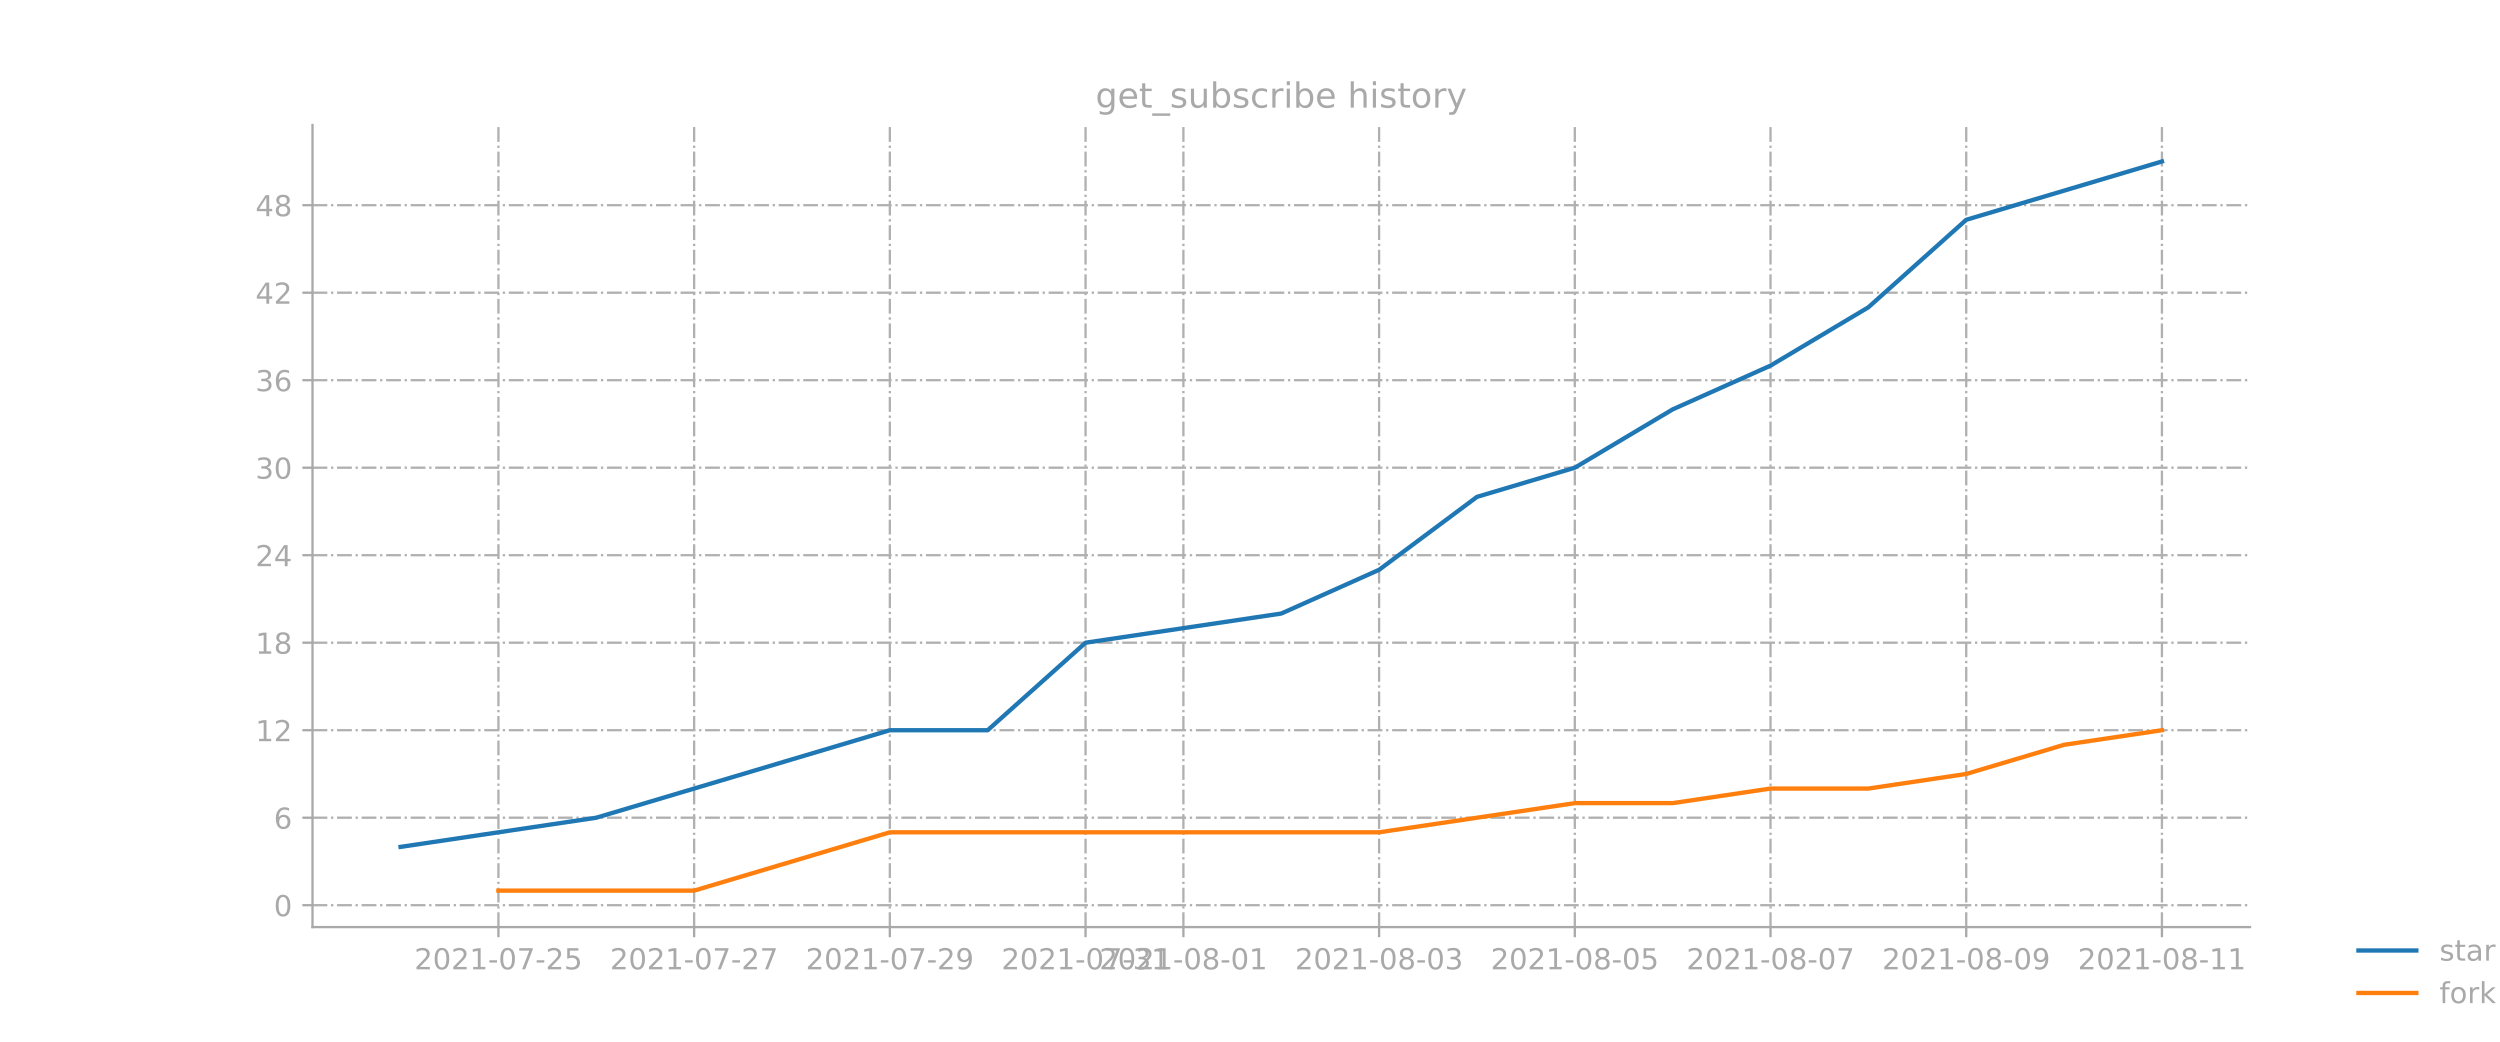
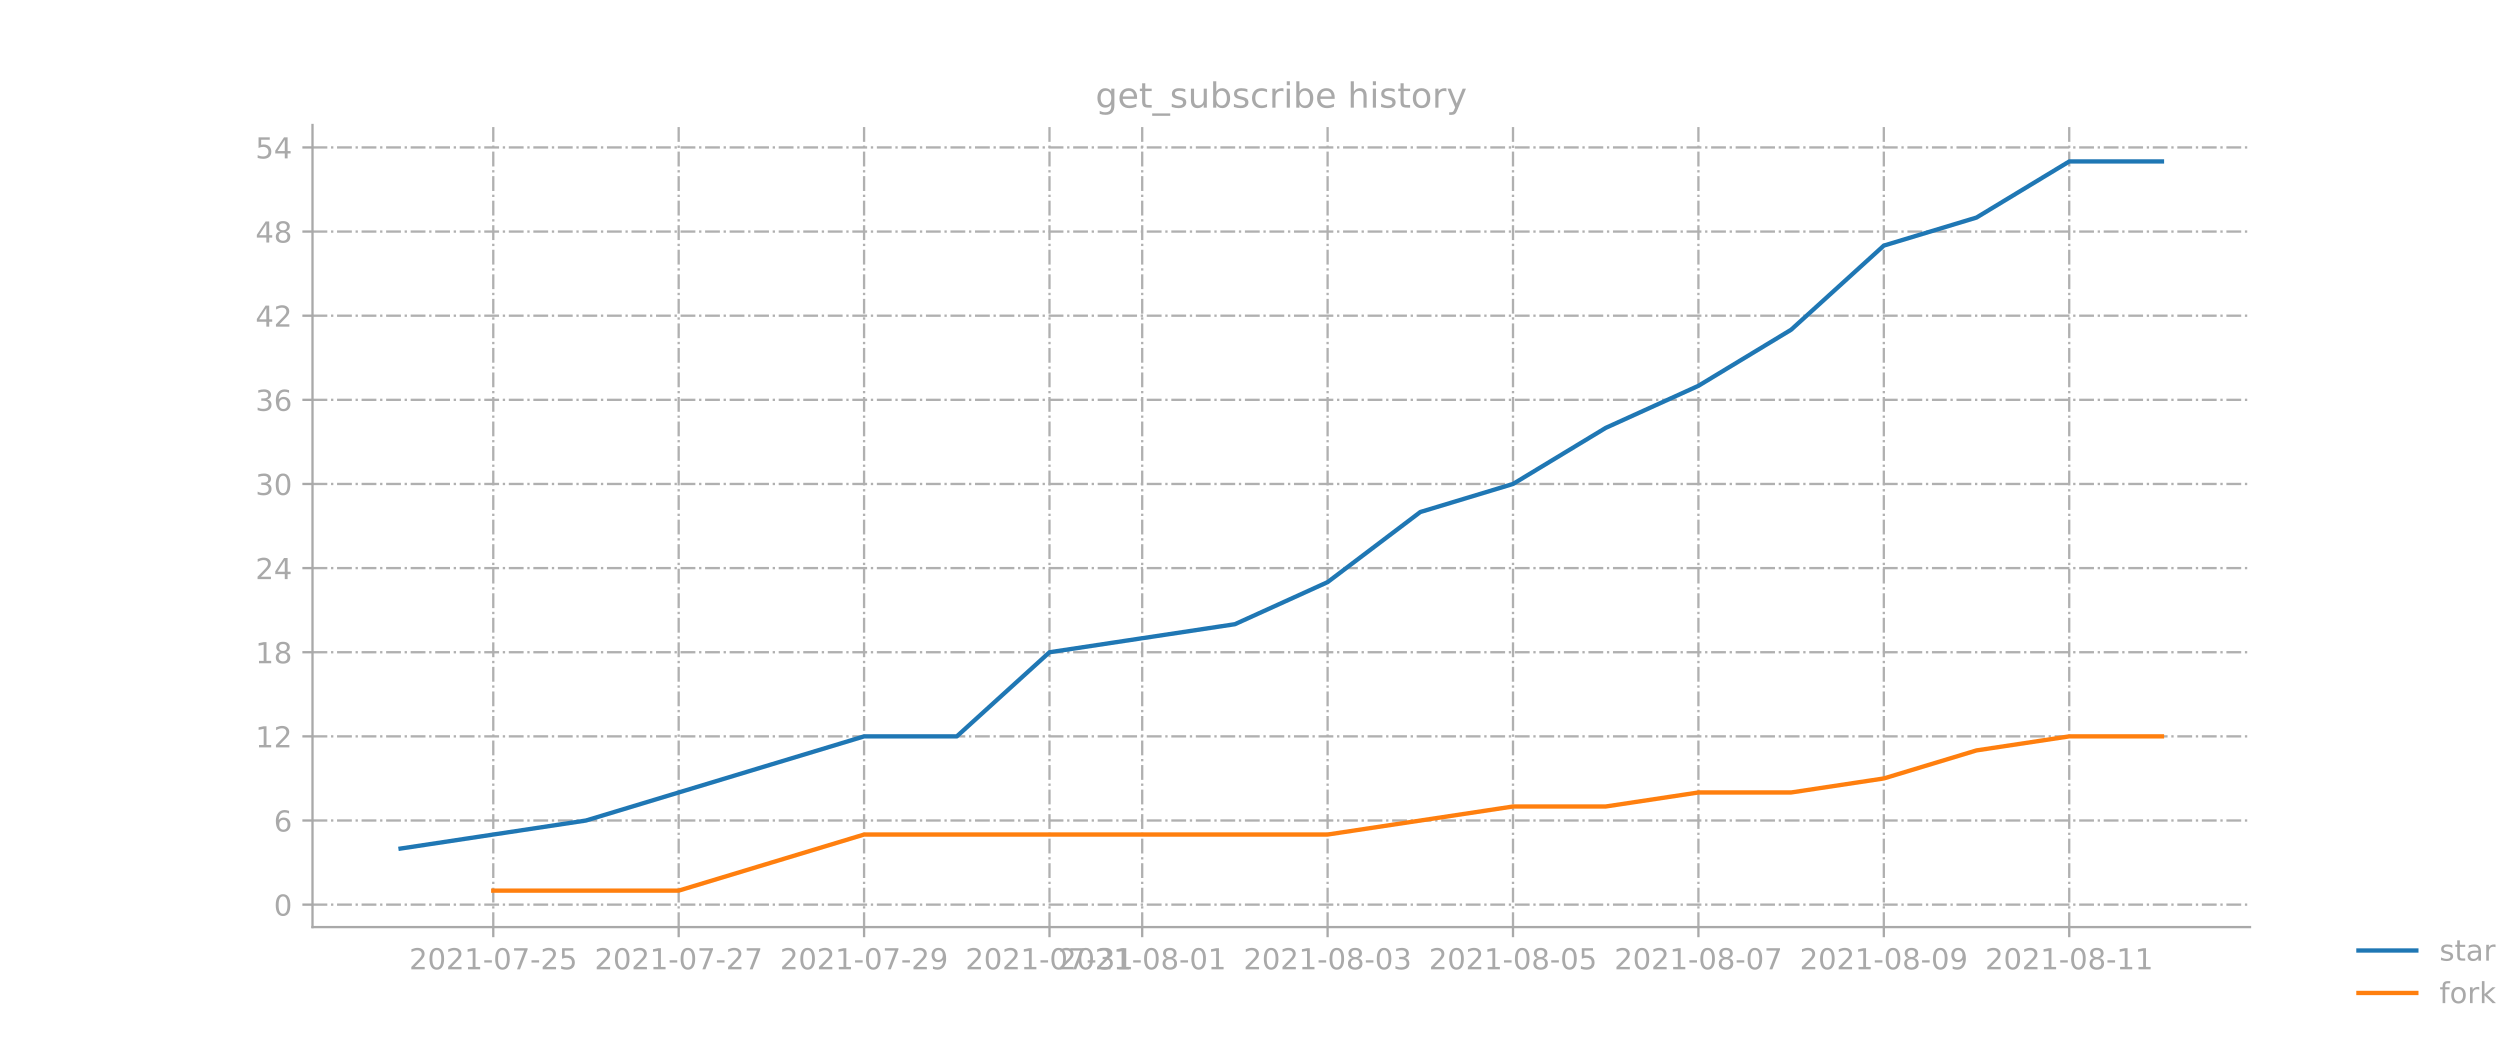
<svg xmlns="http://www.w3.org/2000/svg" xmlns:xlink="http://www.w3.org/1999/xlink" height="360pt" version="1.1" viewBox="0 0 864 360" width="864pt">
  <defs>
    <style type="text/css">*{stroke-linecap:butt;stroke-linejoin:round;}</style>
  </defs>
  <g id="figure_1">
    <g id="patch_1">
      <path d="M 0 360  L 864 360  L 864 0  L 0 0  z " style="fill:none;opacity:0;" />
    </g>
    <g id="axes_1">
      <g id="patch_2">
        <path d="M 108 320.4  L 777.6 320.4  L 777.6 43.2  L 108 43.2  z " style="fill:none;opacity:0;" />
      </g>
      <g id="matplotlib.axis_1">
        <g id="xtick_1">
          <g id="line2d_1">
-             <path clip-path="url(#p1ab8860527)" d="M 172.255 320.4  L 172.255 43.2  " style="fill:none;stroke:#b0b0b0;stroke-dasharray:5.12,1.28,0.8,1.28;stroke-dashoffset:0;stroke-width:0.8;" />
+             <path clip-path="url(#p3358a2f4cb)" d="M 170.475 320.4  L 170.475 43.2  " style="fill:none;stroke:#b0b0b0;stroke-dasharray:5.12,1.28,0.8,1.28;stroke-dashoffset:0;stroke-width:0.8;" />
          </g>
          <g id="line2d_2">
            <defs>
-               <path d="M 0 0  L 0 3.5  " id="mc7cd4d01b9" style="stroke:#a9a9a9;stroke-width:0.8;" />
+               <path d="M 0 0  L 0 3.5  " id="m47dc9fddc2" style="stroke:#a9a9a9;stroke-width:0.8;" />
            </defs>
            <g>
-               <use style="fill:#a9a9a9;stroke:#a9a9a9;stroke-width:0.8;" x="172.255" xlink:href="#mc7cd4d01b9" y="320.4" />
+               <use style="fill:#a9a9a9;stroke:#a9a9a9;stroke-width:0.8;" x="170.475" xlink:href="#m47dc9fddc2" y="320.4" />
            </g>
          </g>
          <g id="text_1">
-             <g style="fill:#a9a9a9;" transform="translate(143.1967 334.9984)scale(0.1 -0.1)">
+             <g style="fill:#a9a9a9;" transform="translate(141.4168 334.9984)scale(0.1 -0.1)">
              <defs>
                <path d="M 1228 531  L 3431 531  L 3431 0  L 469 0  L 469 531  Q 828 903 1448 1529  Q 2069 2156 2228 2338  Q 2531 2678 2651 2914  Q 2772 3150 2772 3378  Q 2772 3750 2511 3984  Q 2250 4219 1831 4219  Q 1534 4219 1204 4116  Q 875 4013 500 3803  L 500 4441  Q 881 4594 1212 4672  Q 1544 4750 1819 4750  Q 2544 4750 2975 4387  Q 3406 4025 3406 3419  Q 3406 3131 3298 2873  Q 3191 2616 2906 2266  Q 2828 2175 2409 1742  Q 1991 1309 1228 531  z " id="DejaVuSans-32" transform="scale(0.015625)" />
                <path d="M 2034 4250  Q 1547 4250 1301 3770  Q 1056 3291 1056 2328  Q 1056 1369 1301 889  Q 1547 409 2034 409  Q 2525 409 2770 889  Q 3016 1369 3016 2328  Q 3016 3291 2770 3770  Q 2525 4250 2034 4250  z M 2034 4750  Q 2819 4750 3233 4129  Q 3647 3509 3647 2328  Q 3647 1150 3233 529  Q 2819 -91 2034 -91  Q 1250 -91 836 529  Q 422 1150 422 2328  Q 422 3509 836 4129  Q 1250 4750 2034 4750  z " id="DejaVuSans-30" transform="scale(0.015625)" />
                <path d="M 794 531  L 1825 531  L 1825 4091  L 703 3866  L 703 4441  L 1819 4666  L 2450 4666  L 2450 531  L 3481 531  L 3481 0  L 794 0  L 794 531  z " id="DejaVuSans-31" transform="scale(0.015625)" />
                <path d="M 313 2009  L 1997 2009  L 1997 1497  L 313 1497  L 313 2009  z " id="DejaVuSans-2d" transform="scale(0.015625)" />
                <path d="M 525 4666  L 3525 4666  L 3525 4397  L 1831 0  L 1172 0  L 2766 4134  L 525 4134  L 525 4666  z " id="DejaVuSans-37" transform="scale(0.015625)" />
                <path d="M 691 4666  L 3169 4666  L 3169 4134  L 1269 4134  L 1269 2991  Q 1406 3038 1543 3061  Q 1681 3084 1819 3084  Q 2600 3084 3056 2656  Q 3513 2228 3513 1497  Q 3513 744 3044 326  Q 2575 -91 1722 -91  Q 1428 -91 1123 -41  Q 819 9 494 109  L 494 744  Q 775 591 1075 516  Q 1375 441 1709 441  Q 2250 441 2565 725  Q 2881 1009 2881 1497  Q 2881 1984 2565 2268  Q 2250 2553 1709 2553  Q 1456 2553 1204 2497  Q 953 2441 691 2322  L 691 4666  z " id="DejaVuSans-35" transform="scale(0.015625)" />
              </defs>
              <use xlink:href="#DejaVuSans-32" />
              <use x="63.623" xlink:href="#DejaVuSans-30" />
              <use x="127.246" xlink:href="#DejaVuSans-32" />
              <use x="190.869" xlink:href="#DejaVuSans-31" />
              <use x="254.492" xlink:href="#DejaVuSans-2d" />
              <use x="290.576" xlink:href="#DejaVuSans-30" />
              <use x="354.199" xlink:href="#DejaVuSans-37" />
              <use x="417.822" xlink:href="#DejaVuSans-2d" />
              <use x="453.906" xlink:href="#DejaVuSans-32" />
              <use x="517.529" xlink:href="#DejaVuSans-35" />
            </g>
          </g>
        </g>
        <g id="xtick_2">
          <g id="line2d_3">
-             <path clip-path="url(#p1ab8860527)" d="M 239.891 320.4  L 239.891 43.2  " style="fill:none;stroke:#b0b0b0;stroke-dasharray:5.12,1.28,0.8,1.28;stroke-dashoffset:0;stroke-width:0.8;" />
+             <path clip-path="url(#p3358a2f4cb)" d="M 234.551 320.4  L 234.551 43.2  " style="fill:none;stroke:#b0b0b0;stroke-dasharray:5.12,1.28,0.8,1.28;stroke-dashoffset:0;stroke-width:0.8;" />
          </g>
          <g id="line2d_4">
            <g>
-               <use style="fill:#a9a9a9;stroke:#a9a9a9;stroke-width:0.8;" x="239.891" xlink:href="#mc7cd4d01b9" y="320.4" />
+               <use style="fill:#a9a9a9;stroke:#a9a9a9;stroke-width:0.8;" x="234.551" xlink:href="#m47dc9fddc2" y="320.4" />
            </g>
          </g>
          <g id="text_2">
-             <g style="fill:#a9a9a9;" transform="translate(210.8331 334.9984)scale(0.1 -0.1)">
+             <g style="fill:#a9a9a9;" transform="translate(205.4934 334.9984)scale(0.1 -0.1)">
              <use xlink:href="#DejaVuSans-32" />
              <use x="63.623" xlink:href="#DejaVuSans-30" />
              <use x="127.246" xlink:href="#DejaVuSans-32" />
              <use x="190.869" xlink:href="#DejaVuSans-31" />
              <use x="254.492" xlink:href="#DejaVuSans-2d" />
              <use x="290.576" xlink:href="#DejaVuSans-30" />
              <use x="354.199" xlink:href="#DejaVuSans-37" />
              <use x="417.822" xlink:href="#DejaVuSans-2d" />
              <use x="453.906" xlink:href="#DejaVuSans-32" />
              <use x="517.529" xlink:href="#DejaVuSans-37" />
            </g>
          </g>
        </g>
        <g id="xtick_3">
          <g id="line2d_5">
-             <path clip-path="url(#p1ab8860527)" d="M 307.527 320.4  L 307.527 43.2  " style="fill:none;stroke:#b0b0b0;stroke-dasharray:5.12,1.28,0.8,1.28;stroke-dashoffset:0;stroke-width:0.8;" />
+             <path clip-path="url(#p3358a2f4cb)" d="M 298.628 320.4  L 298.628 43.2  " style="fill:none;stroke:#b0b0b0;stroke-dasharray:5.12,1.28,0.8,1.28;stroke-dashoffset:0;stroke-width:0.8;" />
          </g>
          <g id="line2d_6">
            <g>
-               <use style="fill:#a9a9a9;stroke:#a9a9a9;stroke-width:0.8;" x="307.527" xlink:href="#mc7cd4d01b9" y="320.4" />
+               <use style="fill:#a9a9a9;stroke:#a9a9a9;stroke-width:0.8;" x="298.628" xlink:href="#m47dc9fddc2" y="320.4" />
            </g>
          </g>
          <g id="text_3">
-             <g style="fill:#a9a9a9;" transform="translate(278.4695 334.9984)scale(0.1 -0.1)">
+             <g style="fill:#a9a9a9;" transform="translate(269.5699 334.9984)scale(0.1 -0.1)">
              <defs>
                <path d="M 703 97  L 703 672  Q 941 559 1184 500  Q 1428 441 1663 441  Q 2288 441 2617 861  Q 2947 1281 2994 2138  Q 2813 1869 2534 1725  Q 2256 1581 1919 1581  Q 1219 1581 811 2004  Q 403 2428 403 3163  Q 403 3881 828 4315  Q 1253 4750 1959 4750  Q 2769 4750 3195 4129  Q 3622 3509 3622 2328  Q 3622 1225 3098 567  Q 2575 -91 1691 -91  Q 1453 -91 1209 -44  Q 966 3 703 97  z M 1959 2075  Q 2384 2075 2632 2365  Q 2881 2656 2881 3163  Q 2881 3666 2632 3958  Q 2384 4250 1959 4250  Q 1534 4250 1286 3958  Q 1038 3666 1038 3163  Q 1038 2656 1286 2365  Q 1534 2075 1959 2075  z " id="DejaVuSans-39" transform="scale(0.015625)" />
              </defs>
              <use xlink:href="#DejaVuSans-32" />
              <use x="63.623" xlink:href="#DejaVuSans-30" />
              <use x="127.246" xlink:href="#DejaVuSans-32" />
              <use x="190.869" xlink:href="#DejaVuSans-31" />
              <use x="254.492" xlink:href="#DejaVuSans-2d" />
              <use x="290.576" xlink:href="#DejaVuSans-30" />
              <use x="354.199" xlink:href="#DejaVuSans-37" />
              <use x="417.822" xlink:href="#DejaVuSans-2d" />
              <use x="453.906" xlink:href="#DejaVuSans-32" />
              <use x="517.529" xlink:href="#DejaVuSans-39" />
            </g>
          </g>
        </g>
        <g id="xtick_4">
          <g id="line2d_7">
-             <path clip-path="url(#p1ab8860527)" d="M 375.164 320.4  L 375.164 43.2  " style="fill:none;stroke:#b0b0b0;stroke-dasharray:5.12,1.28,0.8,1.28;stroke-dashoffset:0;stroke-width:0.8;" />
+             <path clip-path="url(#p3358a2f4cb)" d="M 362.704 320.4  L 362.704 43.2  " style="fill:none;stroke:#b0b0b0;stroke-dasharray:5.12,1.28,0.8,1.28;stroke-dashoffset:0;stroke-width:0.8;" />
          </g>
          <g id="line2d_8">
            <g>
-               <use style="fill:#a9a9a9;stroke:#a9a9a9;stroke-width:0.8;" x="375.164" xlink:href="#mc7cd4d01b9" y="320.4" />
+               <use style="fill:#a9a9a9;stroke:#a9a9a9;stroke-width:0.8;" x="362.704" xlink:href="#m47dc9fddc2" y="320.4" />
            </g>
          </g>
          <g id="text_4">
-             <g style="fill:#a9a9a9;" transform="translate(346.1058 334.9984)scale(0.1 -0.1)">
+             <g style="fill:#a9a9a9;" transform="translate(333.6465 334.9984)scale(0.1 -0.1)">
              <defs>
                <path d="M 2597 2516  Q 3050 2419 3304 2112  Q 3559 1806 3559 1356  Q 3559 666 3084 287  Q 2609 -91 1734 -91  Q 1441 -91 1130 -33  Q 819 25 488 141  L 488 750  Q 750 597 1062 519  Q 1375 441 1716 441  Q 2309 441 2620 675  Q 2931 909 2931 1356  Q 2931 1769 2642 2001  Q 2353 2234 1838 2234  L 1294 2234  L 1294 2753  L 1863 2753  Q 2328 2753 2575 2939  Q 2822 3125 2822 3475  Q 2822 3834 2567 4026  Q 2313 4219 1838 4219  Q 1578 4219 1281 4162  Q 984 4106 628 3988  L 628 4550  Q 988 4650 1302 4700  Q 1616 4750 1894 4750  Q 2613 4750 3031 4423  Q 3450 4097 3450 3541  Q 3450 3153 3228 2886  Q 3006 2619 2597 2516  z " id="DejaVuSans-33" transform="scale(0.015625)" />
              </defs>
              <use xlink:href="#DejaVuSans-32" />
              <use x="63.623" xlink:href="#DejaVuSans-30" />
              <use x="127.246" xlink:href="#DejaVuSans-32" />
              <use x="190.869" xlink:href="#DejaVuSans-31" />
              <use x="254.492" xlink:href="#DejaVuSans-2d" />
              <use x="290.576" xlink:href="#DejaVuSans-30" />
              <use x="354.199" xlink:href="#DejaVuSans-37" />
              <use x="417.822" xlink:href="#DejaVuSans-2d" />
              <use x="453.906" xlink:href="#DejaVuSans-33" />
              <use x="517.529" xlink:href="#DejaVuSans-31" />
            </g>
          </g>
        </g>
        <g id="xtick_5">
          <g id="line2d_9">
-             <path clip-path="url(#p1ab8860527)" d="M 408.982 320.4  L 408.982 43.2  " style="fill:none;stroke:#b0b0b0;stroke-dasharray:5.12,1.28,0.8,1.28;stroke-dashoffset:0;stroke-width:0.8;" />
+             <path clip-path="url(#p3358a2f4cb)" d="M 394.743 320.4  L 394.743 43.2  " style="fill:none;stroke:#b0b0b0;stroke-dasharray:5.12,1.28,0.8,1.28;stroke-dashoffset:0;stroke-width:0.8;" />
          </g>
          <g id="line2d_10">
            <g>
-               <use style="fill:#a9a9a9;stroke:#a9a9a9;stroke-width:0.8;" x="408.982" xlink:href="#mc7cd4d01b9" y="320.4" />
+               <use style="fill:#a9a9a9;stroke:#a9a9a9;stroke-width:0.8;" x="394.743" xlink:href="#m47dc9fddc2" y="320.4" />
            </g>
          </g>
          <g id="text_5">
-             <g style="fill:#a9a9a9;" transform="translate(379.924 334.9984)scale(0.1 -0.1)">
+             <g style="fill:#a9a9a9;" transform="translate(365.6848 334.9984)scale(0.1 -0.1)">
              <defs>
                <path d="M 2034 2216  Q 1584 2216 1326 1975  Q 1069 1734 1069 1313  Q 1069 891 1326 650  Q 1584 409 2034 409  Q 2484 409 2743 651  Q 3003 894 3003 1313  Q 3003 1734 2745 1975  Q 2488 2216 2034 2216  z M 1403 2484  Q 997 2584 770 2862  Q 544 3141 544 3541  Q 544 4100 942 4425  Q 1341 4750 2034 4750  Q 2731 4750 3128 4425  Q 3525 4100 3525 3541  Q 3525 3141 3298 2862  Q 3072 2584 2669 2484  Q 3125 2378 3379 2068  Q 3634 1759 3634 1313  Q 3634 634 3220 271  Q 2806 -91 2034 -91  Q 1263 -91 848 271  Q 434 634 434 1313  Q 434 1759 690 2068  Q 947 2378 1403 2484  z M 1172 3481  Q 1172 3119 1398 2916  Q 1625 2713 2034 2713  Q 2441 2713 2670 2916  Q 2900 3119 2900 3481  Q 2900 3844 2670 4047  Q 2441 4250 2034 4250  Q 1625 4250 1398 4047  Q 1172 3844 1172 3481  z " id="DejaVuSans-38" transform="scale(0.015625)" />
              </defs>
              <use xlink:href="#DejaVuSans-32" />
              <use x="63.623" xlink:href="#DejaVuSans-30" />
              <use x="127.246" xlink:href="#DejaVuSans-32" />
              <use x="190.869" xlink:href="#DejaVuSans-31" />
              <use x="254.492" xlink:href="#DejaVuSans-2d" />
              <use x="290.576" xlink:href="#DejaVuSans-30" />
              <use x="354.199" xlink:href="#DejaVuSans-38" />
              <use x="417.822" xlink:href="#DejaVuSans-2d" />
              <use x="453.906" xlink:href="#DejaVuSans-30" />
              <use x="517.529" xlink:href="#DejaVuSans-31" />
            </g>
          </g>
        </g>
        <g id="xtick_6">
          <g id="line2d_11">
-             <path clip-path="url(#p1ab8860527)" d="M 476.618 320.4  L 476.618 43.2  " style="fill:none;stroke:#b0b0b0;stroke-dasharray:5.12,1.28,0.8,1.28;stroke-dashoffset:0;stroke-width:0.8;" />
+             <path clip-path="url(#p3358a2f4cb)" d="M 458.819 320.4  L 458.819 43.2  " style="fill:none;stroke:#b0b0b0;stroke-dasharray:5.12,1.28,0.8,1.28;stroke-dashoffset:0;stroke-width:0.8;" />
          </g>
          <g id="line2d_12">
            <g>
-               <use style="fill:#a9a9a9;stroke:#a9a9a9;stroke-width:0.8;" x="476.618" xlink:href="#mc7cd4d01b9" y="320.4" />
+               <use style="fill:#a9a9a9;stroke:#a9a9a9;stroke-width:0.8;" x="458.819" xlink:href="#m47dc9fddc2" y="320.4" />
            </g>
          </g>
          <g id="text_6">
-             <g style="fill:#a9a9a9;" transform="translate(447.5604 334.9984)scale(0.1 -0.1)">
+             <g style="fill:#a9a9a9;" transform="translate(429.7613 334.9984)scale(0.1 -0.1)">
              <use xlink:href="#DejaVuSans-32" />
              <use x="63.623" xlink:href="#DejaVuSans-30" />
              <use x="127.246" xlink:href="#DejaVuSans-32" />
              <use x="190.869" xlink:href="#DejaVuSans-31" />
              <use x="254.492" xlink:href="#DejaVuSans-2d" />
              <use x="290.576" xlink:href="#DejaVuSans-30" />
              <use x="354.199" xlink:href="#DejaVuSans-38" />
              <use x="417.822" xlink:href="#DejaVuSans-2d" />
              <use x="453.906" xlink:href="#DejaVuSans-30" />
              <use x="517.529" xlink:href="#DejaVuSans-33" />
            </g>
          </g>
        </g>
        <g id="xtick_7">
          <g id="line2d_13">
-             <path clip-path="url(#p1ab8860527)" d="M 544.255 320.4  L 544.255 43.2  " style="fill:none;stroke:#b0b0b0;stroke-dasharray:5.12,1.28,0.8,1.28;stroke-dashoffset:0;stroke-width:0.8;" />
+             <path clip-path="url(#p3358a2f4cb)" d="M 522.896 320.4  L 522.896 43.2  " style="fill:none;stroke:#b0b0b0;stroke-dasharray:5.12,1.28,0.8,1.28;stroke-dashoffset:0;stroke-width:0.8;" />
          </g>
          <g id="line2d_14">
            <g>
-               <use style="fill:#a9a9a9;stroke:#a9a9a9;stroke-width:0.8;" x="544.255" xlink:href="#mc7cd4d01b9" y="320.4" />
+               <use style="fill:#a9a9a9;stroke:#a9a9a9;stroke-width:0.8;" x="522.896" xlink:href="#m47dc9fddc2" y="320.4" />
            </g>
          </g>
          <g id="text_7">
-             <g style="fill:#a9a9a9;" transform="translate(515.1967 334.9984)scale(0.1 -0.1)">
+             <g style="fill:#a9a9a9;" transform="translate(493.8379 334.9984)scale(0.1 -0.1)">
              <use xlink:href="#DejaVuSans-32" />
              <use x="63.623" xlink:href="#DejaVuSans-30" />
              <use x="127.246" xlink:href="#DejaVuSans-32" />
              <use x="190.869" xlink:href="#DejaVuSans-31" />
              <use x="254.492" xlink:href="#DejaVuSans-2d" />
              <use x="290.576" xlink:href="#DejaVuSans-30" />
              <use x="354.199" xlink:href="#DejaVuSans-38" />
              <use x="417.822" xlink:href="#DejaVuSans-2d" />
              <use x="453.906" xlink:href="#DejaVuSans-30" />
              <use x="517.529" xlink:href="#DejaVuSans-35" />
            </g>
          </g>
        </g>
        <g id="xtick_8">
          <g id="line2d_15">
-             <path clip-path="url(#p1ab8860527)" d="M 611.891 320.4  L 611.891 43.2  " style="fill:none;stroke:#b0b0b0;stroke-dasharray:5.12,1.28,0.8,1.28;stroke-dashoffset:0;stroke-width:0.8;" />
+             <path clip-path="url(#p3358a2f4cb)" d="M 586.972 320.4  L 586.972 43.2  " style="fill:none;stroke:#b0b0b0;stroke-dasharray:5.12,1.28,0.8,1.28;stroke-dashoffset:0;stroke-width:0.8;" />
          </g>
          <g id="line2d_16">
            <g>
-               <use style="fill:#a9a9a9;stroke:#a9a9a9;stroke-width:0.8;" x="611.891" xlink:href="#mc7cd4d01b9" y="320.4" />
+               <use style="fill:#a9a9a9;stroke:#a9a9a9;stroke-width:0.8;" x="586.972" xlink:href="#m47dc9fddc2" y="320.4" />
            </g>
          </g>
          <g id="text_8">
-             <g style="fill:#a9a9a9;" transform="translate(582.8331 334.9984)scale(0.1 -0.1)">
+             <g style="fill:#a9a9a9;" transform="translate(557.9144 334.9984)scale(0.1 -0.1)">
              <use xlink:href="#DejaVuSans-32" />
              <use x="63.623" xlink:href="#DejaVuSans-30" />
              <use x="127.246" xlink:href="#DejaVuSans-32" />
              <use x="190.869" xlink:href="#DejaVuSans-31" />
              <use x="254.492" xlink:href="#DejaVuSans-2d" />
              <use x="290.576" xlink:href="#DejaVuSans-30" />
              <use x="354.199" xlink:href="#DejaVuSans-38" />
              <use x="417.822" xlink:href="#DejaVuSans-2d" />
              <use x="453.906" xlink:href="#DejaVuSans-30" />
              <use x="517.529" xlink:href="#DejaVuSans-37" />
            </g>
          </g>
        </g>
        <g id="xtick_9">
          <g id="line2d_17">
-             <path clip-path="url(#p1ab8860527)" d="M 679.527 320.4  L 679.527 43.2  " style="fill:none;stroke:#b0b0b0;stroke-dasharray:5.12,1.28,0.8,1.28;stroke-dashoffset:0;stroke-width:0.8;" />
+             <path clip-path="url(#p3358a2f4cb)" d="M 651.049 320.4  L 651.049 43.2  " style="fill:none;stroke:#b0b0b0;stroke-dasharray:5.12,1.28,0.8,1.28;stroke-dashoffset:0;stroke-width:0.8;" />
          </g>
          <g id="line2d_18">
            <g>
-               <use style="fill:#a9a9a9;stroke:#a9a9a9;stroke-width:0.8;" x="679.527" xlink:href="#mc7cd4d01b9" y="320.4" />
+               <use style="fill:#a9a9a9;stroke:#a9a9a9;stroke-width:0.8;" x="651.049" xlink:href="#m47dc9fddc2" y="320.4" />
            </g>
          </g>
          <g id="text_9">
-             <g style="fill:#a9a9a9;" transform="translate(650.4695 334.9984)scale(0.1 -0.1)">
+             <g style="fill:#a9a9a9;" transform="translate(621.991 334.9984)scale(0.1 -0.1)">
              <use xlink:href="#DejaVuSans-32" />
              <use x="63.623" xlink:href="#DejaVuSans-30" />
              <use x="127.246" xlink:href="#DejaVuSans-32" />
              <use x="190.869" xlink:href="#DejaVuSans-31" />
              <use x="254.492" xlink:href="#DejaVuSans-2d" />
              <use x="290.576" xlink:href="#DejaVuSans-30" />
              <use x="354.199" xlink:href="#DejaVuSans-38" />
              <use x="417.822" xlink:href="#DejaVuSans-2d" />
              <use x="453.906" xlink:href="#DejaVuSans-30" />
              <use x="517.529" xlink:href="#DejaVuSans-39" />
            </g>
          </g>
        </g>
        <g id="xtick_10">
          <g id="line2d_19">
-             <path clip-path="url(#p1ab8860527)" d="M 747.164 320.4  L 747.164 43.2  " style="fill:none;stroke:#b0b0b0;stroke-dasharray:5.12,1.28,0.8,1.28;stroke-dashoffset:0;stroke-width:0.8;" />
+             <path clip-path="url(#p3358a2f4cb)" d="M 715.125 320.4  L 715.125 43.2  " style="fill:none;stroke:#b0b0b0;stroke-dasharray:5.12,1.28,0.8,1.28;stroke-dashoffset:0;stroke-width:0.8;" />
          </g>
          <g id="line2d_20">
            <g>
-               <use style="fill:#a9a9a9;stroke:#a9a9a9;stroke-width:0.8;" x="747.164" xlink:href="#mc7cd4d01b9" y="320.4" />
+               <use style="fill:#a9a9a9;stroke:#a9a9a9;stroke-width:0.8;" x="715.125" xlink:href="#m47dc9fddc2" y="320.4" />
            </g>
          </g>
          <g id="text_10">
-             <g style="fill:#a9a9a9;" transform="translate(718.1058 334.9984)scale(0.1 -0.1)">
+             <g style="fill:#a9a9a9;" transform="translate(686.0675 334.9984)scale(0.1 -0.1)">
              <use xlink:href="#DejaVuSans-32" />
              <use x="63.623" xlink:href="#DejaVuSans-30" />
              <use x="127.246" xlink:href="#DejaVuSans-32" />
              <use x="190.869" xlink:href="#DejaVuSans-31" />
              <use x="254.492" xlink:href="#DejaVuSans-2d" />
              <use x="290.576" xlink:href="#DejaVuSans-30" />
              <use x="354.199" xlink:href="#DejaVuSans-38" />
              <use x="417.822" xlink:href="#DejaVuSans-2d" />
              <use x="453.906" xlink:href="#DejaVuSans-31" />
              <use x="517.529" xlink:href="#DejaVuSans-31" />
            </g>
          </g>
        </g>
      </g>
      <g id="matplotlib.axis_2">
        <g id="ytick_1">
          <g id="line2d_21">
-             <path clip-path="url(#p1ab8860527)" d="M 108 312.84  L 777.6 312.84  " style="fill:none;stroke:#b0b0b0;stroke-dasharray:5.12,1.28,0.8,1.28;stroke-dashoffset:0;stroke-width:0.8;" />
+             <path clip-path="url(#p3358a2f4cb)" d="M 108 312.646  L 777.6 312.646  " style="fill:none;stroke:#b0b0b0;stroke-dasharray:5.12,1.28,0.8,1.28;stroke-dashoffset:0;stroke-width:0.8;" />
          </g>
          <g id="line2d_22">
            <defs>
-               <path d="M 0 0  L -3.5 0  " id="mb8221a6ba2" style="stroke:#a9a9a9;stroke-width:0.8;" />
+               <path d="M 0 0  L -3.5 0  " id="m0167592b97" style="stroke:#a9a9a9;stroke-width:0.8;" />
            </defs>
            <g>
-               <use style="fill:#a9a9a9;stroke:#a9a9a9;stroke-width:0.8;" x="108" xlink:href="#mb8221a6ba2" y="312.84" />
+               <use style="fill:#a9a9a9;stroke:#a9a9a9;stroke-width:0.8;" x="108" xlink:href="#m0167592b97" y="312.646" />
            </g>
          </g>
          <g id="text_11">
-             <g style="fill:#a9a9a9;" transform="translate(94.6375 316.6392)scale(0.1 -0.1)">
+             <g style="fill:#a9a9a9;" transform="translate(94.6375 316.4454)scale(0.1 -0.1)">
              <use xlink:href="#DejaVuSans-30" />
            </g>
          </g>
        </g>
        <g id="ytick_2">
          <g id="line2d_23">
-             <path clip-path="url(#p1ab8860527)" d="M 108 282.6  L 777.6 282.6  " style="fill:none;stroke:#b0b0b0;stroke-dasharray:5.12,1.28,0.8,1.28;stroke-dashoffset:0;stroke-width:0.8;" />
+             <path clip-path="url(#p3358a2f4cb)" d="M 108 283.569  L 777.6 283.569  " style="fill:none;stroke:#b0b0b0;stroke-dasharray:5.12,1.28,0.8,1.28;stroke-dashoffset:0;stroke-width:0.8;" />
          </g>
          <g id="line2d_24">
            <g>
-               <use style="fill:#a9a9a9;stroke:#a9a9a9;stroke-width:0.8;" x="108" xlink:href="#mb8221a6ba2" y="282.6" />
+               <use style="fill:#a9a9a9;stroke:#a9a9a9;stroke-width:0.8;" x="108" xlink:href="#m0167592b97" y="283.569" />
            </g>
          </g>
          <g id="text_12">
-             <g style="fill:#a9a9a9;" transform="translate(94.6375 286.3992)scale(0.1 -0.1)">
+             <g style="fill:#a9a9a9;" transform="translate(94.6375 287.3684)scale(0.1 -0.1)">
              <defs>
                <path d="M 2113 2584  Q 1688 2584 1439 2293  Q 1191 2003 1191 1497  Q 1191 994 1439 701  Q 1688 409 2113 409  Q 2538 409 2786 701  Q 3034 994 3034 1497  Q 3034 2003 2786 2293  Q 2538 2584 2113 2584  z M 3366 4563  L 3366 3988  Q 3128 4100 2886 4159  Q 2644 4219 2406 4219  Q 1781 4219 1451 3797  Q 1122 3375 1075 2522  Q 1259 2794 1537 2939  Q 1816 3084 2150 3084  Q 2853 3084 3261 2657  Q 3669 2231 3669 1497  Q 3669 778 3244 343  Q 2819 -91 2113 -91  Q 1303 -91 875 529  Q 447 1150 447 2328  Q 447 3434 972 4092  Q 1497 4750 2381 4750  Q 2619 4750 2861 4703  Q 3103 4656 3366 4563  z " id="DejaVuSans-36" transform="scale(0.015625)" />
              </defs>
              <use xlink:href="#DejaVuSans-36" />
            </g>
          </g>
        </g>
        <g id="ytick_3">
          <g id="line2d_25">
-             <path clip-path="url(#p1ab8860527)" d="M 108 252.36  L 777.6 252.36  " style="fill:none;stroke:#b0b0b0;stroke-dasharray:5.12,1.28,0.8,1.28;stroke-dashoffset:0;stroke-width:0.8;" />
+             <path clip-path="url(#p3358a2f4cb)" d="M 108 254.492  L 777.6 254.492  " style="fill:none;stroke:#b0b0b0;stroke-dasharray:5.12,1.28,0.8,1.28;stroke-dashoffset:0;stroke-width:0.8;" />
          </g>
          <g id="line2d_26">
            <g>
-               <use style="fill:#a9a9a9;stroke:#a9a9a9;stroke-width:0.8;" x="108" xlink:href="#mb8221a6ba2" y="252.36" />
+               <use style="fill:#a9a9a9;stroke:#a9a9a9;stroke-width:0.8;" x="108" xlink:href="#m0167592b97" y="254.492" />
            </g>
          </g>
          <g id="text_13">
-             <g style="fill:#a9a9a9;" transform="translate(88.275 256.1592)scale(0.1 -0.1)">
+             <g style="fill:#a9a9a9;" transform="translate(88.275 258.2915)scale(0.1 -0.1)">
              <use xlink:href="#DejaVuSans-31" />
              <use x="63.623" xlink:href="#DejaVuSans-32" />
            </g>
          </g>
        </g>
        <g id="ytick_4">
          <g id="line2d_27">
-             <path clip-path="url(#p1ab8860527)" d="M 108 222.12  L 777.6 222.12  " style="fill:none;stroke:#b0b0b0;stroke-dasharray:5.12,1.28,0.8,1.28;stroke-dashoffset:0;stroke-width:0.8;" />
+             <path clip-path="url(#p3358a2f4cb)" d="M 108 225.415  L 777.6 225.415  " style="fill:none;stroke:#b0b0b0;stroke-dasharray:5.12,1.28,0.8,1.28;stroke-dashoffset:0;stroke-width:0.8;" />
          </g>
          <g id="line2d_28">
            <g>
-               <use style="fill:#a9a9a9;stroke:#a9a9a9;stroke-width:0.8;" x="108" xlink:href="#mb8221a6ba2" y="222.12" />
+               <use style="fill:#a9a9a9;stroke:#a9a9a9;stroke-width:0.8;" x="108" xlink:href="#m0167592b97" y="225.415" />
            </g>
          </g>
          <g id="text_14">
-             <g style="fill:#a9a9a9;" transform="translate(88.275 225.9192)scale(0.1 -0.1)">
+             <g style="fill:#a9a9a9;" transform="translate(88.275 229.2146)scale(0.1 -0.1)">
              <use xlink:href="#DejaVuSans-31" />
              <use x="63.623" xlink:href="#DejaVuSans-38" />
            </g>
          </g>
        </g>
        <g id="ytick_5">
          <g id="line2d_29">
-             <path clip-path="url(#p1ab8860527)" d="M 108 191.88  L 777.6 191.88  " style="fill:none;stroke:#b0b0b0;stroke-dasharray:5.12,1.28,0.8,1.28;stroke-dashoffset:0;stroke-width:0.8;" />
+             <path clip-path="url(#p3358a2f4cb)" d="M 108 196.338  L 777.6 196.338  " style="fill:none;stroke:#b0b0b0;stroke-dasharray:5.12,1.28,0.8,1.28;stroke-dashoffset:0;stroke-width:0.8;" />
          </g>
          <g id="line2d_30">
            <g>
-               <use style="fill:#a9a9a9;stroke:#a9a9a9;stroke-width:0.8;" x="108" xlink:href="#mb8221a6ba2" y="191.88" />
+               <use style="fill:#a9a9a9;stroke:#a9a9a9;stroke-width:0.8;" x="108" xlink:href="#m0167592b97" y="196.338" />
            </g>
          </g>
          <g id="text_15">
-             <g style="fill:#a9a9a9;" transform="translate(88.275 195.6792)scale(0.1 -0.1)">
+             <g style="fill:#a9a9a9;" transform="translate(88.275 200.1377)scale(0.1 -0.1)">
              <defs>
                <path d="M 2419 4116  L 825 1625  L 2419 1625  L 2419 4116  z M 2253 4666  L 3047 4666  L 3047 1625  L 3713 1625  L 3713 1100  L 3047 1100  L 3047 0  L 2419 0  L 2419 1100  L 313 1100  L 313 1709  L 2253 4666  z " id="DejaVuSans-34" transform="scale(0.015625)" />
              </defs>
              <use xlink:href="#DejaVuSans-32" />
              <use x="63.623" xlink:href="#DejaVuSans-34" />
            </g>
          </g>
        </g>
        <g id="ytick_6">
          <g id="line2d_31">
-             <path clip-path="url(#p1ab8860527)" d="M 108 161.64  L 777.6 161.64  " style="fill:none;stroke:#b0b0b0;stroke-dasharray:5.12,1.28,0.8,1.28;stroke-dashoffset:0;stroke-width:0.8;" />
+             <path clip-path="url(#p3358a2f4cb)" d="M 108 167.262  L 777.6 167.262  " style="fill:none;stroke:#b0b0b0;stroke-dasharray:5.12,1.28,0.8,1.28;stroke-dashoffset:0;stroke-width:0.8;" />
          </g>
          <g id="line2d_32">
            <g>
-               <use style="fill:#a9a9a9;stroke:#a9a9a9;stroke-width:0.8;" x="108" xlink:href="#mb8221a6ba2" y="161.64" />
+               <use style="fill:#a9a9a9;stroke:#a9a9a9;stroke-width:0.8;" x="108" xlink:href="#m0167592b97" y="167.262" />
            </g>
          </g>
          <g id="text_16">
-             <g style="fill:#a9a9a9;" transform="translate(88.275 165.4392)scale(0.1 -0.1)">
+             <g style="fill:#a9a9a9;" transform="translate(88.275 171.0608)scale(0.1 -0.1)">
              <use xlink:href="#DejaVuSans-33" />
              <use x="63.623" xlink:href="#DejaVuSans-30" />
            </g>
          </g>
        </g>
        <g id="ytick_7">
          <g id="line2d_33">
-             <path clip-path="url(#p1ab8860527)" d="M 108 131.4  L 777.6 131.4  " style="fill:none;stroke:#b0b0b0;stroke-dasharray:5.12,1.28,0.8,1.28;stroke-dashoffset:0;stroke-width:0.8;" />
+             <path clip-path="url(#p3358a2f4cb)" d="M 108 138.185  L 777.6 138.185  " style="fill:none;stroke:#b0b0b0;stroke-dasharray:5.12,1.28,0.8,1.28;stroke-dashoffset:0;stroke-width:0.8;" />
          </g>
          <g id="line2d_34">
            <g>
-               <use style="fill:#a9a9a9;stroke:#a9a9a9;stroke-width:0.8;" x="108" xlink:href="#mb8221a6ba2" y="131.4" />
+               <use style="fill:#a9a9a9;stroke:#a9a9a9;stroke-width:0.8;" x="108" xlink:href="#m0167592b97" y="138.185" />
            </g>
          </g>
          <g id="text_17">
-             <g style="fill:#a9a9a9;" transform="translate(88.275 135.1992)scale(0.1 -0.1)">
+             <g style="fill:#a9a9a9;" transform="translate(88.275 141.9838)scale(0.1 -0.1)">
              <use xlink:href="#DejaVuSans-33" />
              <use x="63.623" xlink:href="#DejaVuSans-36" />
            </g>
          </g>
        </g>
        <g id="ytick_8">
          <g id="line2d_35">
-             <path clip-path="url(#p1ab8860527)" d="M 108 101.16  L 777.6 101.16  " style="fill:none;stroke:#b0b0b0;stroke-dasharray:5.12,1.28,0.8,1.28;stroke-dashoffset:0;stroke-width:0.8;" />
+             <path clip-path="url(#p3358a2f4cb)" d="M 108 109.108  L 777.6 109.108  " style="fill:none;stroke:#b0b0b0;stroke-dasharray:5.12,1.28,0.8,1.28;stroke-dashoffset:0;stroke-width:0.8;" />
          </g>
          <g id="line2d_36">
            <g>
-               <use style="fill:#a9a9a9;stroke:#a9a9a9;stroke-width:0.8;" x="108" xlink:href="#mb8221a6ba2" y="101.16" />
+               <use style="fill:#a9a9a9;stroke:#a9a9a9;stroke-width:0.8;" x="108" xlink:href="#m0167592b97" y="109.108" />
            </g>
          </g>
          <g id="text_18">
-             <g style="fill:#a9a9a9;" transform="translate(88.275 104.9592)scale(0.1 -0.1)">
+             <g style="fill:#a9a9a9;" transform="translate(88.275 112.9069)scale(0.1 -0.1)">
              <use xlink:href="#DejaVuSans-34" />
              <use x="63.623" xlink:href="#DejaVuSans-32" />
            </g>
          </g>
        </g>
        <g id="ytick_9">
          <g id="line2d_37">
-             <path clip-path="url(#p1ab8860527)" d="M 108 70.92  L 777.6 70.92  " style="fill:none;stroke:#b0b0b0;stroke-dasharray:5.12,1.28,0.8,1.28;stroke-dashoffset:0;stroke-width:0.8;" />
+             <path clip-path="url(#p3358a2f4cb)" d="M 108 80.031  L 777.6 80.031  " style="fill:none;stroke:#b0b0b0;stroke-dasharray:5.12,1.28,0.8,1.28;stroke-dashoffset:0;stroke-width:0.8;" />
          </g>
          <g id="line2d_38">
            <g>
-               <use style="fill:#a9a9a9;stroke:#a9a9a9;stroke-width:0.8;" x="108" xlink:href="#mb8221a6ba2" y="70.92" />
+               <use style="fill:#a9a9a9;stroke:#a9a9a9;stroke-width:0.8;" x="108" xlink:href="#m0167592b97" y="80.031" />
            </g>
          </g>
          <g id="text_19">
-             <g style="fill:#a9a9a9;" transform="translate(88.275 74.71922)scale(0.1 -0.1)">
+             <g style="fill:#a9a9a9;" transform="translate(88.275 83.82999)scale(0.1 -0.1)">
              <use xlink:href="#DejaVuSans-34" />
              <use x="63.623" xlink:href="#DejaVuSans-38" />
            </g>
          </g>
        </g>
-       </g>
-       <g id="line2d_39">
-         <path clip-path="url(#p1ab8860527)" d="M 138.436 292.68  L 172.255 287.64  L 206.073 282.6  L 239.891 272.52  L 273.709 262.44  L 307.527 252.36  L 341.345 252.36  L 375.164 222.12  L 408.982 217.08  L 442.8 212.04  L 476.618 196.92  L 510.436 171.72  L 544.255 161.64  L 578.073 141.48  L 611.891 126.36  L 645.709 106.2  L 679.527 75.96  L 713.345 65.88  L 747.164 55.8  " style="fill:none;stroke:#1f77b4;stroke-linecap:square;stroke-width:1.5;" />
-       </g>
-       <g id="line2d_40">
-         <path clip-path="url(#p1ab8860527)" d="M 172.255 307.8  L 206.073 307.8  L 239.891 307.8  L 273.709 297.72  L 307.527 287.64  L 341.345 287.64  L 375.164 287.64  L 408.982 287.64  L 442.8 287.64  L 476.618 287.64  L 510.436 282.6  L 544.255 277.56  L 578.073 277.56  L 611.891 272.52  L 645.709 272.52  L 679.527 267.48  L 713.345 257.4  L 747.164 252.36  " style="fill:none;stroke:#ff7f0e;stroke-linecap:square;stroke-width:1.5;" />
+         <g id="ytick_10">
+           <g id="line2d_39">
+             <path clip-path="url(#p3358a2f4cb)" d="M 108 50.954  L 777.6 50.954  " style="fill:none;stroke:#b0b0b0;stroke-dasharray:5.12,1.28,0.8,1.28;stroke-dashoffset:0;stroke-width:0.8;" />
+           </g>
+           <g id="line2d_40">
+             <g>
+               <use style="fill:#a9a9a9;stroke:#a9a9a9;stroke-width:0.8;" x="108" xlink:href="#m0167592b97" y="50.954" />
+             </g>
+           </g>
+           <g id="text_20">
+             <g style="fill:#a9a9a9;" transform="translate(88.275 54.75306)scale(0.1 -0.1)">
+               <use xlink:href="#DejaVuSans-35" />
+               <use x="63.623" xlink:href="#DejaVuSans-34" />
+             </g>
+           </g>
+         </g>
+       </g>
+       <g id="line2d_41">
+         <path clip-path="url(#p3358a2f4cb)" d="M 138.436 293.262  L 170.475 288.415  L 202.513 283.569  L 234.551 273.877  L 266.589 264.185  L 298.628 254.492  L 330.666 254.492  L 362.704 225.415  L 394.743 220.569  L 426.781 215.723  L 458.819 201.185  L 490.857 176.954  L 522.896 167.262  L 554.934 147.877  L 586.972 133.338  L 619.011 113.954  L 651.049 84.877  L 683.087 75.185  L 715.125 55.8  L 747.164 55.8  " style="fill:none;stroke:#1f77b4;stroke-linecap:square;stroke-width:1.5;" />
+       </g>
+       <g id="line2d_42">
+         <path clip-path="url(#p3358a2f4cb)" d="M 170.475 307.8  L 202.513 307.8  L 234.551 307.8  L 266.589 298.108  L 298.628 288.415  L 330.666 288.415  L 362.704 288.415  L 394.743 288.415  L 426.781 288.415  L 458.819 288.415  L 490.857 283.569  L 522.896 278.723  L 554.934 278.723  L 586.972 273.877  L 619.011 273.877  L 651.049 269.031  L 683.087 259.338  L 715.125 254.492  L 747.164 254.492  " style="fill:none;stroke:#ff7f0e;stroke-linecap:square;stroke-width:1.5;" />
      </g>
      <g id="patch_3">
        <path d="M 108 320.4  L 108 43.2  " style="fill:none;stroke:#a9a9a9;stroke-linecap:square;stroke-linejoin:miter;stroke-width:0.8;" />
      </g>
      <g id="patch_4">
        <path d="M 777.6 320.4  L 777.6 43.2  " style="fill:none;" />
      </g>
      <g id="patch_5">
        <path d="M 108 320.4  L 777.6 320.4  " style="fill:none;stroke:#a9a9a9;stroke-linecap:square;stroke-linejoin:miter;stroke-width:0.8;" />
      </g>
      <g id="patch_6">
        <path d="M 108 43.2  L 777.6 43.2  " style="fill:none;" />
      </g>
-       <g id="text_20">
+       <g id="text_21">
        <g style="fill:#a9a9a9;" transform="translate(378.6075 37.2)scale(0.12 -0.12)">
          <defs>
            <path d="M 2906 1791  Q 2906 2416 2648 2759  Q 2391 3103 1925 3103  Q 1463 3103 1205 2759  Q 947 2416 947 1791  Q 947 1169 1205 825  Q 1463 481 1925 481  Q 2391 481 2648 825  Q 2906 1169 2906 1791  z M 3481 434  Q 3481 -459 3084 -895  Q 2688 -1331 1869 -1331  Q 1566 -1331 1297 -1286  Q 1028 -1241 775 -1147  L 775 -588  Q 1028 -725 1275 -790  Q 1522 -856 1778 -856  Q 2344 -856 2625 -561  Q 2906 -266 2906 331  L 2906 616  Q 2728 306 2450 153  Q 2172 0 1784 0  Q 1141 0 747 490  Q 353 981 353 1791  Q 353 2603 747 3093  Q 1141 3584 1784 3584  Q 2172 3584 2450 3431  Q 2728 3278 2906 2969  L 2906 3500  L 3481 3500  L 3481 434  z " id="DejaVuSans-67" transform="scale(0.015625)" />
            <path d="M 3597 1894  L 3597 1613  L 953 1613  Q 991 1019 1311 708  Q 1631 397 2203 397  Q 2534 397 2845 478  Q 3156 559 3463 722  L 3463 178  Q 3153 47 2828 -22  Q 2503 -91 2169 -91  Q 1331 -91 842 396  Q 353 884 353 1716  Q 353 2575 817 3079  Q 1281 3584 2069 3584  Q 2775 3584 3186 3129  Q 3597 2675 3597 1894  z M 3022 2063  Q 3016 2534 2758 2815  Q 2500 3097 2075 3097  Q 1594 3097 1305 2825  Q 1016 2553 972 2059  L 3022 2063  z " id="DejaVuSans-65" transform="scale(0.015625)" />
            <path d="M 1172 4494  L 1172 3500  L 2356 3500  L 2356 3053  L 1172 3053  L 1172 1153  Q 1172 725 1289 603  Q 1406 481 1766 481  L 2356 481  L 2356 0  L 1766 0  Q 1100 0 847 248  Q 594 497 594 1153  L 594 3053  L 172 3053  L 172 3500  L 594 3500  L 594 4494  L 1172 4494  z " id="DejaVuSans-74" transform="scale(0.015625)" />
            <path d="M 3263 -1063  L 3263 -1509  L -63 -1509  L -63 -1063  L 3263 -1063  z " id="DejaVuSans-5f" transform="scale(0.015625)" />
            <path d="M 2834 3397  L 2834 2853  Q 2591 2978 2328 3040  Q 2066 3103 1784 3103  Q 1356 3103 1142 2972  Q 928 2841 928 2578  Q 928 2378 1081 2264  Q 1234 2150 1697 2047  L 1894 2003  Q 2506 1872 2764 1633  Q 3022 1394 3022 966  Q 3022 478 2636 193  Q 2250 -91 1575 -91  Q 1294 -91 989 -36  Q 684 19 347 128  L 347 722  Q 666 556 975 473  Q 1284 391 1588 391  Q 1994 391 2212 530  Q 2431 669 2431 922  Q 2431 1156 2273 1281  Q 2116 1406 1581 1522  L 1381 1569  Q 847 1681 609 1914  Q 372 2147 372 2553  Q 372 3047 722 3315  Q 1072 3584 1716 3584  Q 2034 3584 2315 3537  Q 2597 3491 2834 3397  z " id="DejaVuSans-73" transform="scale(0.015625)" />
            <path d="M 544 1381  L 544 3500  L 1119 3500  L 1119 1403  Q 1119 906 1312 657  Q 1506 409 1894 409  Q 2359 409 2629 706  Q 2900 1003 2900 1516  L 2900 3500  L 3475 3500  L 3475 0  L 2900 0  L 2900 538  Q 2691 219 2414 64  Q 2138 -91 1772 -91  Q 1169 -91 856 284  Q 544 659 544 1381  z M 1991 3584  L 1991 3584  z " id="DejaVuSans-75" transform="scale(0.015625)" />
            <path d="M 3116 1747  Q 3116 2381 2855 2742  Q 2594 3103 2138 3103  Q 1681 3103 1420 2742  Q 1159 2381 1159 1747  Q 1159 1113 1420 752  Q 1681 391 2138 391  Q 2594 391 2855 752  Q 3116 1113 3116 1747  z M 1159 2969  Q 1341 3281 1617 3432  Q 1894 3584 2278 3584  Q 2916 3584 3314 3078  Q 3713 2572 3713 1747  Q 3713 922 3314 415  Q 2916 -91 2278 -91  Q 1894 -91 1617 61  Q 1341 213 1159 525  L 1159 0  L 581 0  L 581 4863  L 1159 4863  L 1159 2969  z " id="DejaVuSans-62" transform="scale(0.015625)" />
            <path d="M 3122 3366  L 3122 2828  Q 2878 2963 2633 3030  Q 2388 3097 2138 3097  Q 1578 3097 1268 2742  Q 959 2388 959 1747  Q 959 1106 1268 751  Q 1578 397 2138 397  Q 2388 397 2633 464  Q 2878 531 3122 666  L 3122 134  Q 2881 22 2623 -34  Q 2366 -91 2075 -91  Q 1284 -91 818 406  Q 353 903 353 1747  Q 353 2603 823 3093  Q 1294 3584 2113 3584  Q 2378 3584 2631 3529  Q 2884 3475 3122 3366  z " id="DejaVuSans-63" transform="scale(0.015625)" />
            <path d="M 2631 2963  Q 2534 3019 2420 3045  Q 2306 3072 2169 3072  Q 1681 3072 1420 2755  Q 1159 2438 1159 1844  L 1159 0  L 581 0  L 581 3500  L 1159 3500  L 1159 2956  Q 1341 3275 1631 3429  Q 1922 3584 2338 3584  Q 2397 3584 2469 3576  Q 2541 3569 2628 3553  L 2631 2963  z " id="DejaVuSans-72" transform="scale(0.015625)" />
            <path d="M 603 3500  L 1178 3500  L 1178 0  L 603 0  L 603 3500  z M 603 4863  L 1178 4863  L 1178 4134  L 603 4134  L 603 4863  z " id="DejaVuSans-69" transform="scale(0.015625)" />
            <path id="DejaVuSans-20" transform="scale(0.015625)" />
            <path d="M 3513 2113  L 3513 0  L 2938 0  L 2938 2094  Q 2938 2591 2744 2837  Q 2550 3084 2163 3084  Q 1697 3084 1428 2787  Q 1159 2491 1159 1978  L 1159 0  L 581 0  L 581 4863  L 1159 4863  L 1159 2956  Q 1366 3272 1645 3428  Q 1925 3584 2291 3584  Q 2894 3584 3203 3211  Q 3513 2838 3513 2113  z " id="DejaVuSans-68" transform="scale(0.015625)" />
            <path d="M 1959 3097  Q 1497 3097 1228 2736  Q 959 2375 959 1747  Q 959 1119 1226 758  Q 1494 397 1959 397  Q 2419 397 2687 759  Q 2956 1122 2956 1747  Q 2956 2369 2687 2733  Q 2419 3097 1959 3097  z M 1959 3584  Q 2709 3584 3137 3096  Q 3566 2609 3566 1747  Q 3566 888 3137 398  Q 2709 -91 1959 -91  Q 1206 -91 779 398  Q 353 888 353 1747  Q 353 2609 779 3096  Q 1206 3584 1959 3584  z " id="DejaVuSans-6f" transform="scale(0.015625)" />
            <path d="M 2059 -325  Q 1816 -950 1584 -1140  Q 1353 -1331 966 -1331  L 506 -1331  L 506 -850  L 844 -850  Q 1081 -850 1212 -737  Q 1344 -625 1503 -206  L 1606 56  L 191 3500  L 800 3500  L 1894 763  L 2988 3500  L 3597 3500  L 2059 -325  z " id="DejaVuSans-79" transform="scale(0.015625)" />
          </defs>
          <use xlink:href="#DejaVuSans-67" />
          <use x="63.477" xlink:href="#DejaVuSans-65" />
          <use x="125" xlink:href="#DejaVuSans-74" />
          <use x="164.209" xlink:href="#DejaVuSans-5f" />
          <use x="214.209" xlink:href="#DejaVuSans-73" />
          <use x="266.309" xlink:href="#DejaVuSans-75" />
          <use x="329.688" xlink:href="#DejaVuSans-62" />
          <use x="393.164" xlink:href="#DejaVuSans-73" />
          <use x="445.264" xlink:href="#DejaVuSans-63" />
          <use x="500.244" xlink:href="#DejaVuSans-72" />
          <use x="541.357" xlink:href="#DejaVuSans-69" />
          <use x="569.141" xlink:href="#DejaVuSans-62" />
          <use x="632.617" xlink:href="#DejaVuSans-65" />
          <use x="694.141" xlink:href="#DejaVuSans-20" />
          <use x="725.928" xlink:href="#DejaVuSans-68" />
          <use x="789.307" xlink:href="#DejaVuSans-69" />
          <use x="817.09" xlink:href="#DejaVuSans-73" />
          <use x="869.189" xlink:href="#DejaVuSans-74" />
          <use x="908.398" xlink:href="#DejaVuSans-6f" />
          <use x="969.58" xlink:href="#DejaVuSans-72" />
          <use x="1010.693" xlink:href="#DejaVuSans-79" />
        </g>
      </g>
      <g id="legend_1">
-         <g id="line2d_41">
+         <g id="line2d_43">
          <path d="M 815.08 328.498  L 835.08 328.498  " style="fill:none;stroke:#1f77b4;stroke-linecap:square;stroke-width:1.5;" />
        </g>
-         <g id="line2d_42" />
-         <g id="text_21">
+         <g id="line2d_44" />
+         <g id="text_22">
          <g style="fill:#a9a9a9;" transform="translate(843.08 331.9984)scale(0.1 -0.1)">
            <defs>
              <path d="M 2194 1759  Q 1497 1759 1228 1600  Q 959 1441 959 1056  Q 959 750 1161 570  Q 1363 391 1709 391  Q 2188 391 2477 730  Q 2766 1069 2766 1631  L 2766 1759  L 2194 1759  z M 3341 1997  L 3341 0  L 2766 0  L 2766 531  Q 2569 213 2275 61  Q 1981 -91 1556 -91  Q 1019 -91 701 211  Q 384 513 384 1019  Q 384 1609 779 1909  Q 1175 2209 1959 2209  L 2766 2209  L 2766 2266  Q 2766 2663 2505 2880  Q 2244 3097 1772 3097  Q 1472 3097 1187 3025  Q 903 2953 641 2809  L 641 3341  Q 956 3463 1253 3523  Q 1550 3584 1831 3584  Q 2591 3584 2966 3190  Q 3341 2797 3341 1997  z " id="DejaVuSans-61" transform="scale(0.015625)" />
            </defs>
            <use xlink:href="#DejaVuSans-73" />
            <use x="52.1" xlink:href="#DejaVuSans-74" />
            <use x="91.309" xlink:href="#DejaVuSans-61" />
            <use x="152.588" xlink:href="#DejaVuSans-72" />
          </g>
        </g>
-         <g id="line2d_43">
+         <g id="line2d_45">
          <path d="M 815.08 343.177  L 835.08 343.177  " style="fill:none;stroke:#ff7f0e;stroke-linecap:square;stroke-width:1.5;" />
        </g>
-         <g id="line2d_44" />
-         <g id="text_22">
+         <g id="line2d_46" />
+         <g id="text_23">
          <g style="fill:#a9a9a9;" transform="translate(843.08 346.6766)scale(0.1 -0.1)">
            <defs>
              <path d="M 2375 4863  L 2375 4384  L 1825 4384  Q 1516 4384 1395 4259  Q 1275 4134 1275 3809  L 1275 3500  L 2222 3500  L 2222 3053  L 1275 3053  L 1275 0  L 697 0  L 697 3053  L 147 3053  L 147 3500  L 697 3500  L 697 3744  Q 697 4328 969 4595  Q 1241 4863 1831 4863  L 2375 4863  z " id="DejaVuSans-66" transform="scale(0.015625)" />
              <path d="M 581 4863  L 1159 4863  L 1159 1991  L 2875 3500  L 3609 3500  L 1753 1863  L 3688 0  L 2938 0  L 1159 1709  L 1159 0  L 581 0  L 581 4863  z " id="DejaVuSans-6b" transform="scale(0.015625)" />
            </defs>
            <use xlink:href="#DejaVuSans-66" />
            <use x="35.205" xlink:href="#DejaVuSans-6f" />
            <use x="96.387" xlink:href="#DejaVuSans-72" />
            <use x="137.5" xlink:href="#DejaVuSans-6b" />
          </g>
        </g>
      </g>
    </g>
  </g>
  <defs>
-     <clipPath id="p1ab8860527">
+     <clipPath id="p3358a2f4cb">
      <rect height="277.2" width="669.6" x="108" y="43.2" />
    </clipPath>
  </defs>
</svg>
